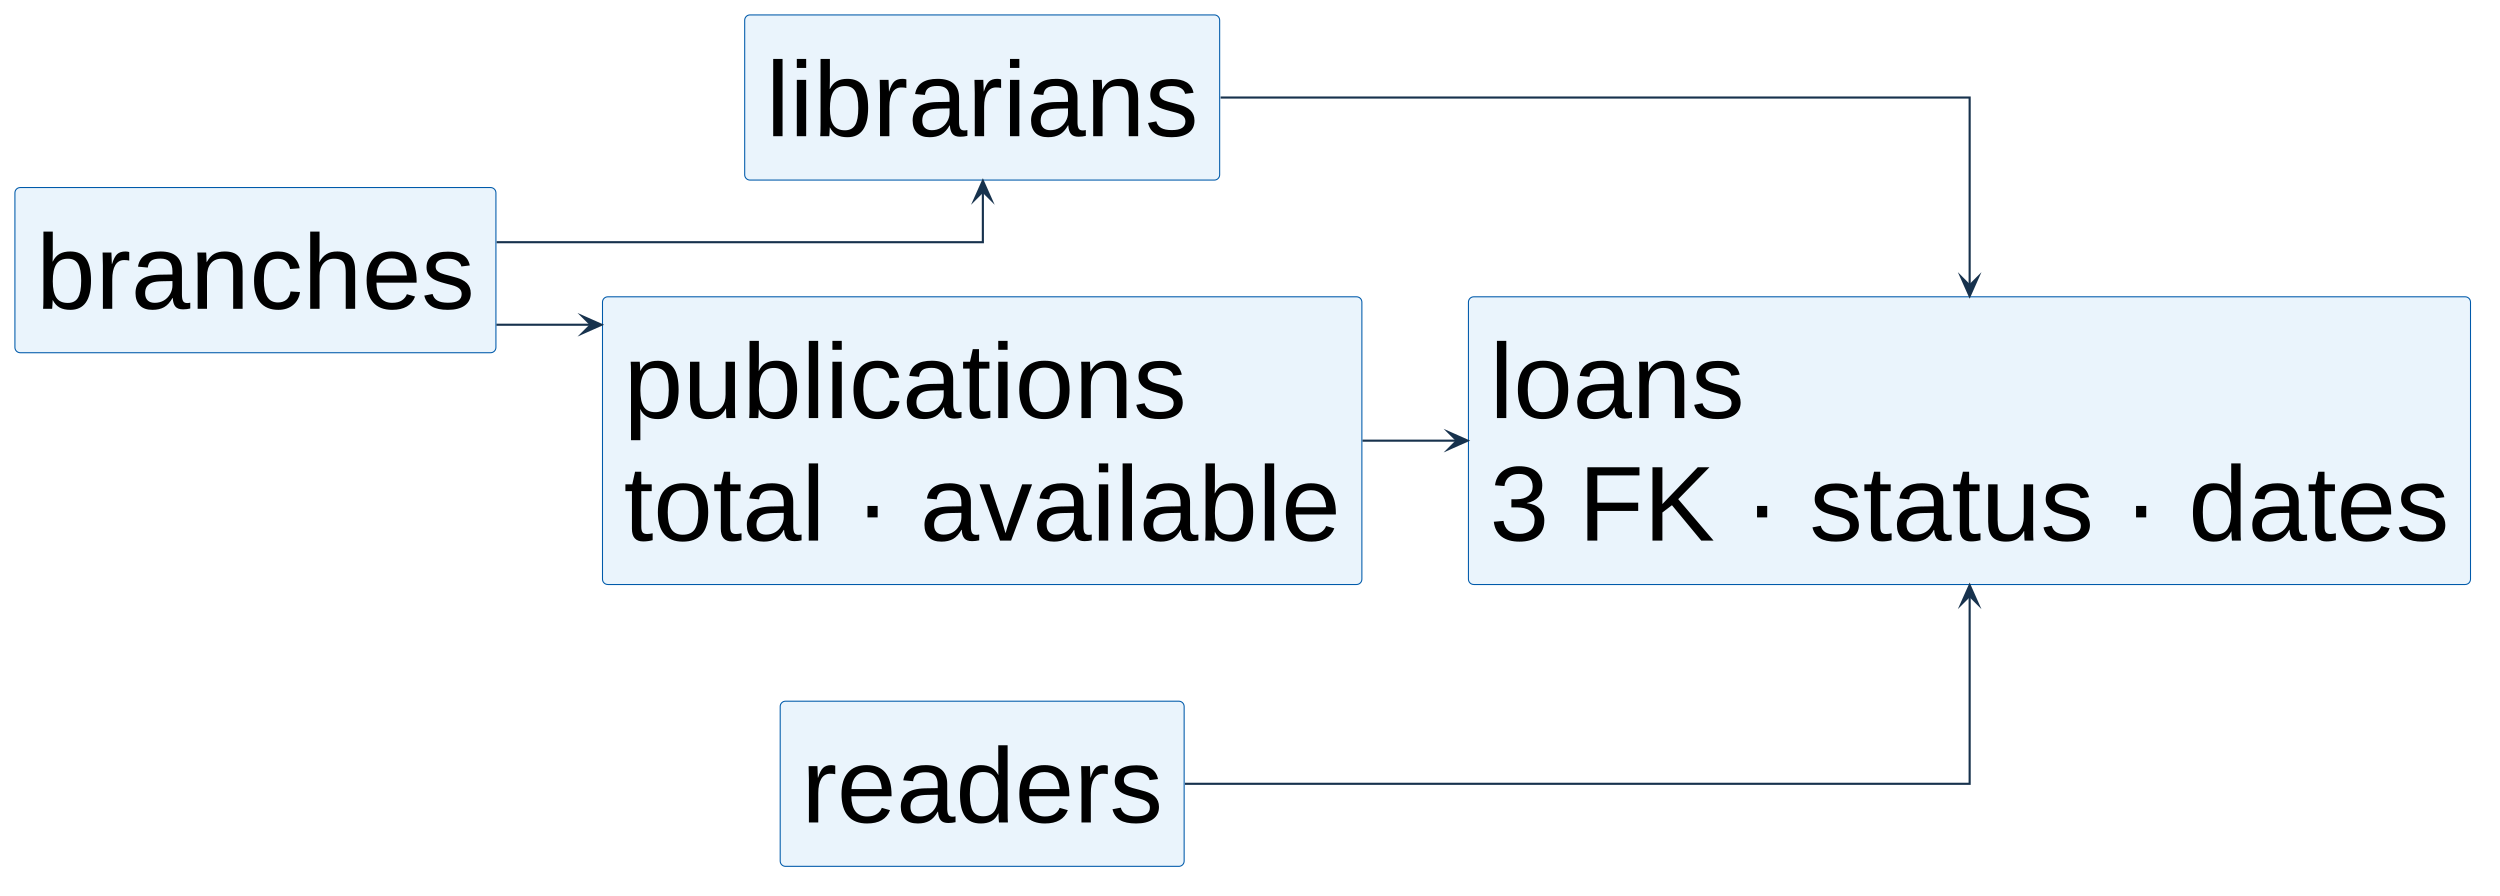
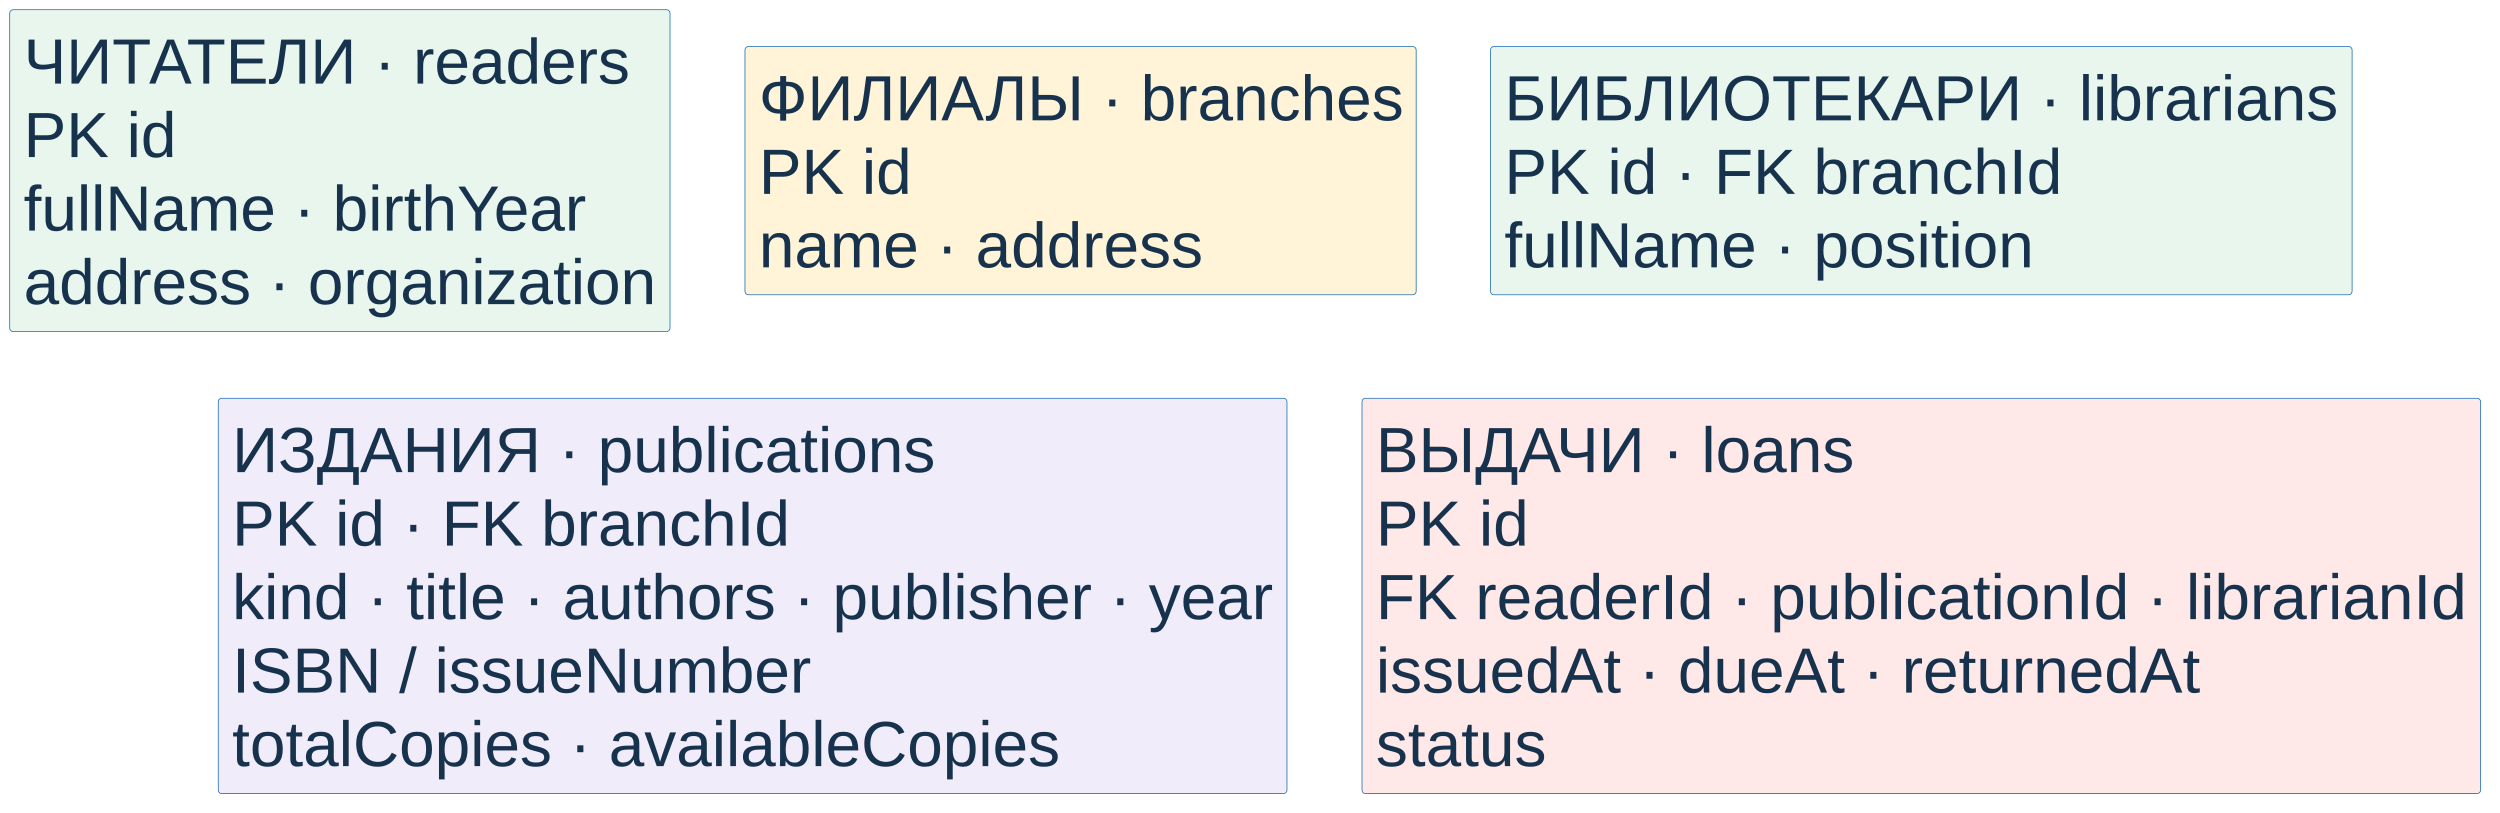
- <svg xmlns="http://www.w3.org/2000/svg" version="1.1" data-diagram-type="DESCRIPTION" style="width:1173px;height:420px;" width="1173px" height="420px" viewBox="0 0 1173 420" zoomAndPan="magnify" preserveAspectRatio="none" contentStyleType="text/css">
+ <svg xmlns="http://www.w3.org/2000/svg" version="1.1" data-diagram-type="DESCRIPTION" style="width:1799px;height:585px;" width="1799px" height="585px" viewBox="0 0 1799 585" zoomAndPan="magnify" preserveAspectRatio="none" contentStyleType="text/css">
  <defs />
  <g font-family="sans-serif" lengthAdjust="spacing">
-     <g class="entity" data-qualified-name="branches" id="ent0001" data-source-line="15">
-       <rect x="7" y="88" width="225.688" height="77.495" fill="#EAF4FC" style="stroke:#005AAA;stroke-width:0.5;" rx="2.5" ry="2.5" />
-       <text x="17" y="144.899" fill="#000" font-size="50" textLength="205.688" font-family="Arial">branches</text>
+     <g class="entity" data-qualified-name="readers" id="ent0001" data-source-line="14">
+       <rect x="7" y="7" width="475.148" height="231.582" fill="#E8F6EE" style="stroke:#005AAA;stroke-width:0.5;" rx="2.5" ry="2.5" />
+       <text x="17" y="60.147" fill="#17324D" font-size="46" textLength="441.38" font-family="Arial">ЧИТАТЕЛИ · readers</text>
+       <text x="17" y="113.043" fill="#17324D" font-size="46" textLength="109.946" font-family="Arial">PK id</text>
+       <text x="17" y="165.938" fill="#17324D" font-size="46" textLength="409.036" font-family="Arial">fullName · birthYear</text>
+       <text x="17" y="218.834" fill="#17324D" font-size="46" textLength="455.148" font-family="Arial">address · organization</text>
    </g>
-     <g class="entity" data-qualified-name="readers" id="ent0002" data-source-line="16">
-       <rect x="366.07" y="329" width="189.531" height="77.495" fill="#EAF4FC" style="stroke:#005AAA;stroke-width:0.5;" rx="2.5" ry="2.5" />
-       <text x="376.07" y="385.899" fill="#000" font-size="50" textLength="169.531" font-family="Arial">readers</text>
+     <g class="entity" data-qualified-name="branches" id="ent0002" data-source-line="15">
+       <rect x="536.08" y="33.45" width="482.987" height="178.687" fill="#FFF3D8" style="stroke:#005AAA;stroke-width:0.5;" rx="2.5" ry="2.5" />
+       <text x="546.08" y="86.597" fill="#17324D" font-size="46" textLength="462.987" font-family="Arial">ФИЛИАЛЫ · branches</text>
+       <text x="546.08" y="139.493" fill="#17324D" font-size="46" textLength="109.946" font-family="Arial">PK id</text>
+       <text x="546.08" y="192.388" fill="#17324D" font-size="46" textLength="319.597" font-family="Arial">name · address</text>
    </g>
-     <g class="entity" data-qualified-name="librarians" id="ent0003" data-source-line="17">
-       <rect x="349.41" y="7" width="222.856" height="77.495" fill="#EAF4FC" style="stroke:#005AAA;stroke-width:0.5;" rx="2.5" ry="2.5" />
-       <text x="359.41" y="63.899" fill="#000" font-size="50" textLength="202.856" font-family="Arial">librarians</text>
+     <g class="entity" data-qualified-name="librarians" id="ent0003" data-source-line="16">
+       <rect x="1072.59" y="33.45" width="619.977" height="178.687" fill="#E8F6EE" style="stroke:#005AAA;stroke-width:0.5;" rx="2.5" ry="2.5" />
+       <text x="1082.59" y="86.597" fill="#17324D" font-size="46" textLength="599.977" font-family="Arial">БИБЛИОТЕКАРИ · librarians</text>
+       <text x="1082.59" y="139.493" fill="#17324D" font-size="46" textLength="401.399" font-family="Arial">PK id · FK branchId</text>
+       <text x="1082.59" y="192.388" fill="#17324D" font-size="46" textLength="380.938" font-family="Arial">fullName · position</text>
    </g>
-     <g class="entity" data-qualified-name="publications" id="ent0004" data-source-line="18">
-       <rect x="282.69" y="139.26" width="356.304" height="134.99" fill="#EAF4FC" style="stroke:#005AAA;stroke-width:0.5;" rx="2.5" ry="2.5" />
-       <text x="292.69" y="196.159" fill="#000" font-size="50" textLength="264.063" font-family="Arial">publications</text>
-       <text x="292.69" y="253.655" fill="#000" font-size="50" textLength="336.304" font-family="Arial">total · available</text>
+     <g class="entity" data-qualified-name="publications" id="ent0004" data-source-line="17">
+       <rect x="157.04" y="286.58" width="769.072" height="284.478" fill="#F1ECFA" style="stroke:#005AAA;stroke-width:0.5;" rx="2.5" ry="2.5" />
+       <text x="167.04" y="339.727" fill="#17324D" font-size="46" textLength="506" font-family="Arial">ИЗДАНИЯ · publications</text>
+       <text x="167.04" y="392.623" fill="#17324D" font-size="46" textLength="401.399" font-family="Arial">PK id · FK branchId</text>
+       <text x="167.04" y="445.518" fill="#17324D" font-size="46" textLength="749.072" font-family="Arial">kind · title · authors · publisher · year</text>
+       <text x="167.04" y="498.414" fill="#17324D" font-size="46" textLength="416.695" font-family="Arial">ISBN / issueNumber</text>
+       <text x="167.04" y="551.309" fill="#17324D" font-size="46" textLength="595.776" font-family="Arial">totalCopies · availableCopies</text>
    </g>
-     <g class="entity" data-qualified-name="loans" id="ent0005" data-source-line="19">
-       <rect x="688.99" y="139.26" width="470.171" height="134.99" fill="#EAF4FC" style="stroke:#005AAA;stroke-width:0.5;" rx="2.5" ry="2.5" />
-       <text x="698.99" y="196.159" fill="#000" font-size="50" textLength="119.531" font-family="Arial">loans</text>
-       <text x="698.99" y="253.655" fill="#000" font-size="50" textLength="450.171" font-family="Arial">3 FK · status · dates</text>
-     </g>
-     <g class="link" data-entity-1="ent0001" data-entity-2="ent0003" id="lnk6" data-source-line="21" data-link-type="dependency">
-       <path d="M233.02,113.63 C332.38,113.63 461.16,113.63 461.16,113.63 C461.16,113.63 461.16,104.93 461.16,89.84" style="stroke:#17324D;stroke-width:1;" fill="none" id="branches-to-librarians" />
-       <polygon points="461.16,84.84,457.16,93.84,461.16,89.84,465.16,93.84,461.16,84.84" fill="#17324D" style="stroke:#17324D;stroke-width:1;stroke-linejoin:miter;stroke-miterlimit:10;" />
-     </g>
-     <g class="link" data-entity-1="ent0001" data-entity-2="ent0004" id="lnk7" data-source-line="22" data-link-type="dependency">
-       <path d="M232.92,152.38 C248.81,152.38 260.47,152.38 277.22,152.38" style="stroke:#17324D;stroke-width:1;" fill="none" id="branches-to-publications" />
-       <polygon points="282.22,152.38,273.22,148.38,277.22,152.38,273.22,156.38,282.22,152.38" fill="#17324D" style="stroke:#17324D;stroke-width:1;stroke-linejoin:miter;stroke-miterlimit:10;" />
-     </g>
-     <g class="link" data-entity-1="ent0002" data-entity-2="ent0005" id="lnk8" data-source-line="23" data-link-type="dependency">
-       <path d="M556,367.75 C691.59,367.75 924.16,367.75 924.16,367.75 C924.16,367.75 924.16,323.56 924.16,279.56" style="stroke:#17324D;stroke-width:1;" fill="none" id="readers-to-loans" />
-       <polygon points="924.16,274.56,920.16,283.56,924.16,279.56,928.16,283.56,924.16,274.56" fill="#17324D" style="stroke:#17324D;stroke-width:1;stroke-linejoin:miter;stroke-miterlimit:10;" />
-     </g>
-     <g class="link" data-entity-1="ent0003" data-entity-2="ent0005" id="lnk9" data-source-line="24" data-link-type="dependency">
-       <path d="M572.7,45.75 C709.81,45.75 924.16,45.75 924.16,45.75 C924.16,45.75 924.16,89.94 924.16,133.94" style="stroke:#17324D;stroke-width:1;" fill="none" id="librarians-to-loans" />
-       <polygon points="924.16,138.94,928.16,129.94,924.16,133.94,920.16,129.94,924.16,138.94" fill="#17324D" style="stroke:#17324D;stroke-width:1;stroke-linejoin:miter;stroke-miterlimit:10;" />
-     </g>
-     <g class="link" data-entity-1="ent0004" data-entity-2="ent0005" id="lnk10" data-source-line="25" data-link-type="dependency">
-       <path d="M639.28,206.75 C655.46,206.75 667.01,206.75 683.59,206.75" style="stroke:#17324D;stroke-width:1;" fill="none" id="publications-to-loans" />
-       <polygon points="688.59,206.75,679.59,202.75,683.59,206.75,679.59,210.75,688.59,206.75" fill="#17324D" style="stroke:#17324D;stroke-width:1;stroke-linejoin:miter;stroke-miterlimit:10;" />
+     <g class="entity" data-qualified-name="loans" id="ent0005" data-source-line="18">
+       <rect x="980.1" y="286.58" width="804.942" height="284.478" fill="#FFE8E8" style="stroke:#005AAA;stroke-width:0.5;" rx="2.5" ry="2.5" />
+       <text x="990.1" y="339.727" fill="#17324D" font-size="46" textLength="347.808" font-family="Arial">ВЫДАЧИ · loans</text>
+       <text x="990.1" y="392.623" fill="#17324D" font-size="46" textLength="109.946" font-family="Arial">PK id</text>
+       <text x="990.1" y="445.518" fill="#17324D" font-size="46" textLength="784.942" font-family="Arial">FK readerId · publicationId · librarianId</text>
+       <text x="990.1" y="498.414" fill="#17324D" font-size="46" textLength="593.193" font-family="Arial">issuedAt · dueAt · returnedAt</text>
+       <text x="990.1" y="551.309" fill="#17324D" font-size="46" textLength="122.727" font-family="Arial">status</text>
    </g>
  </g>
</svg>
